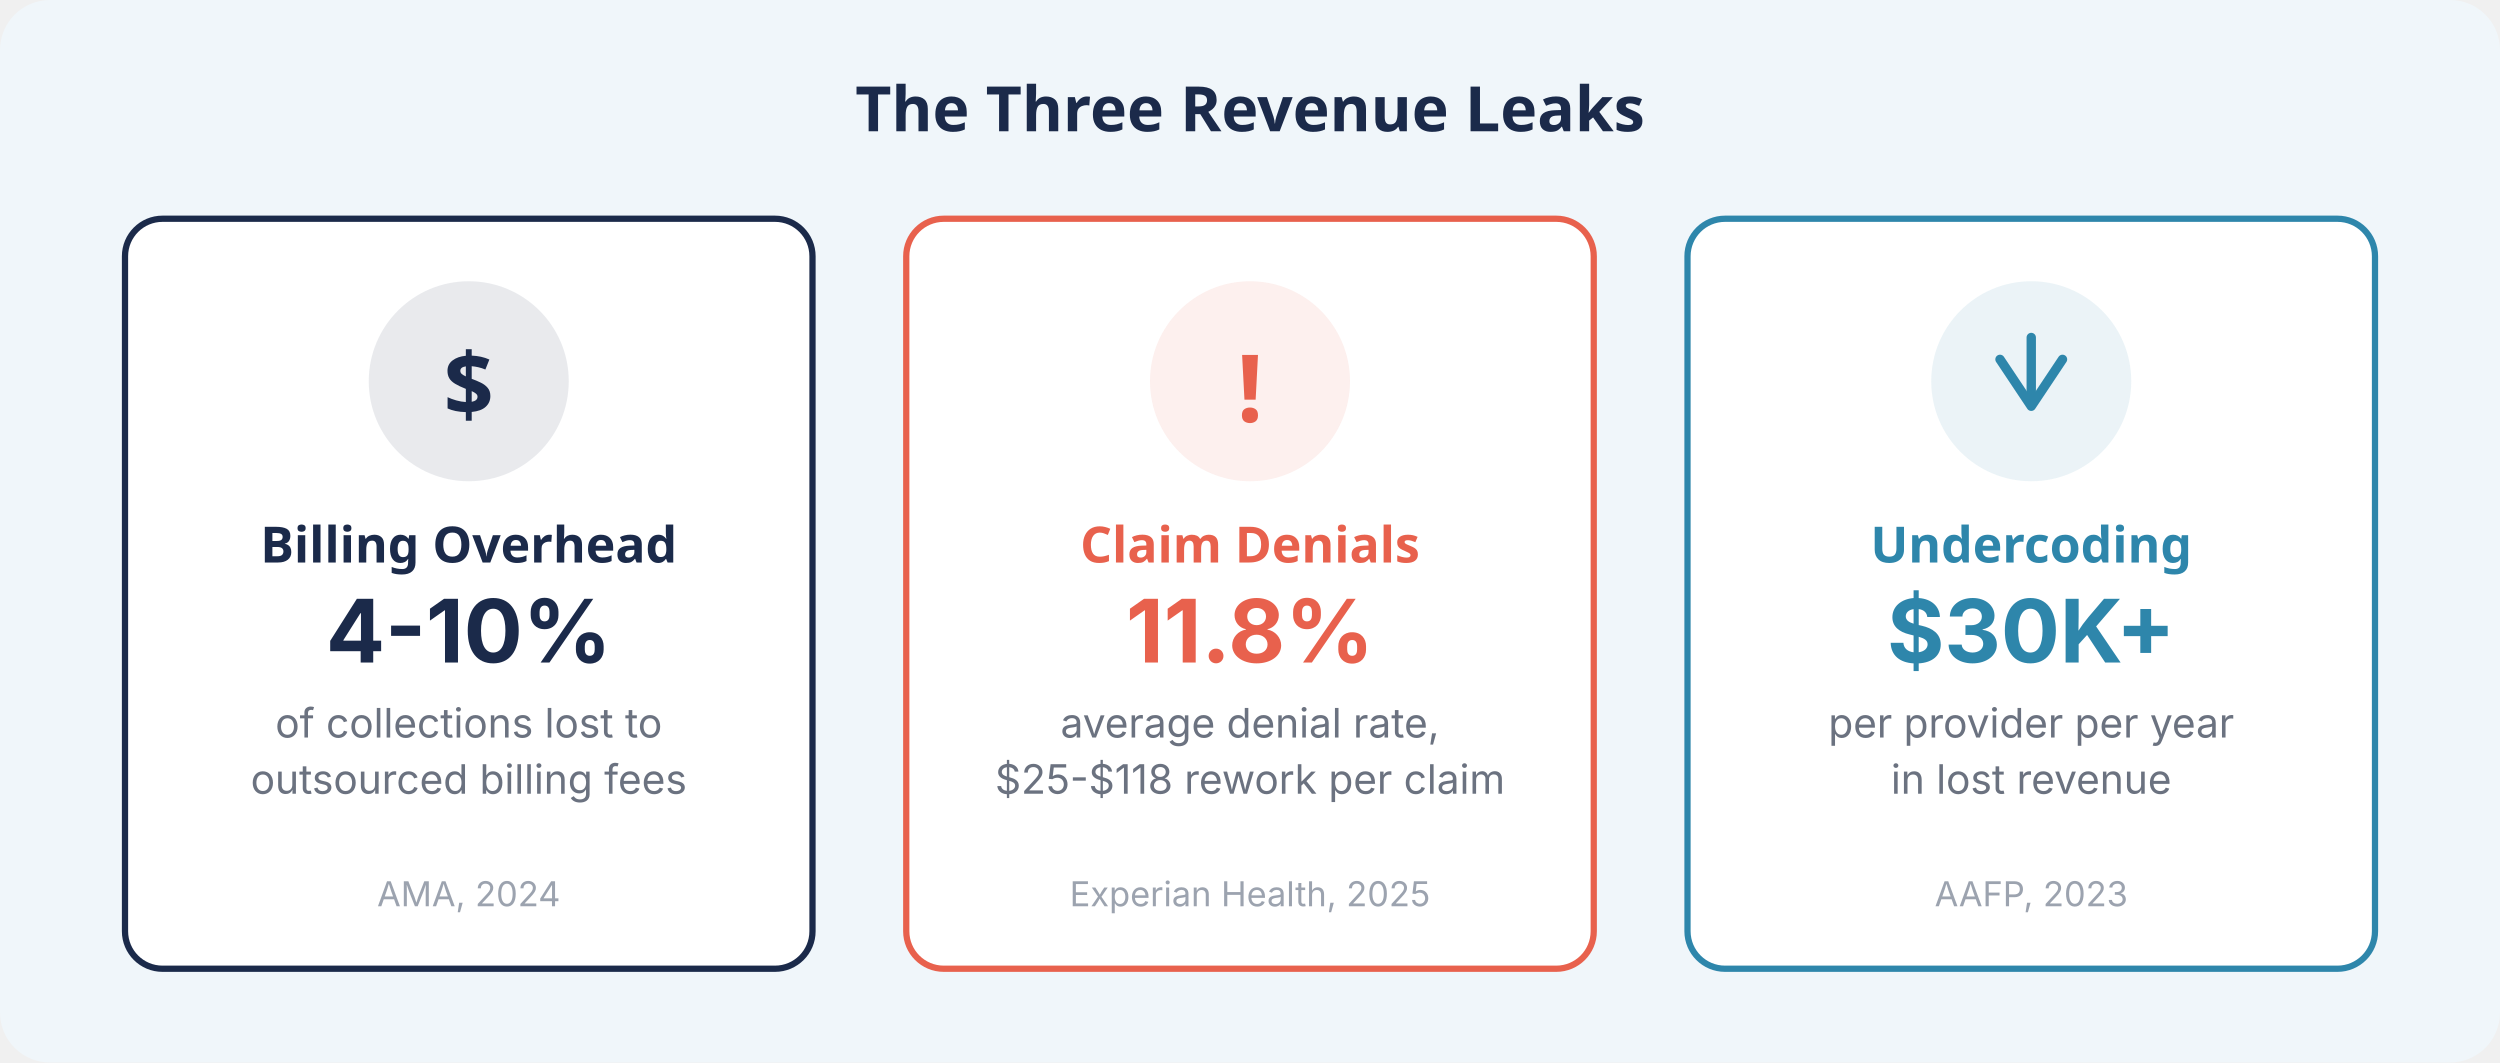
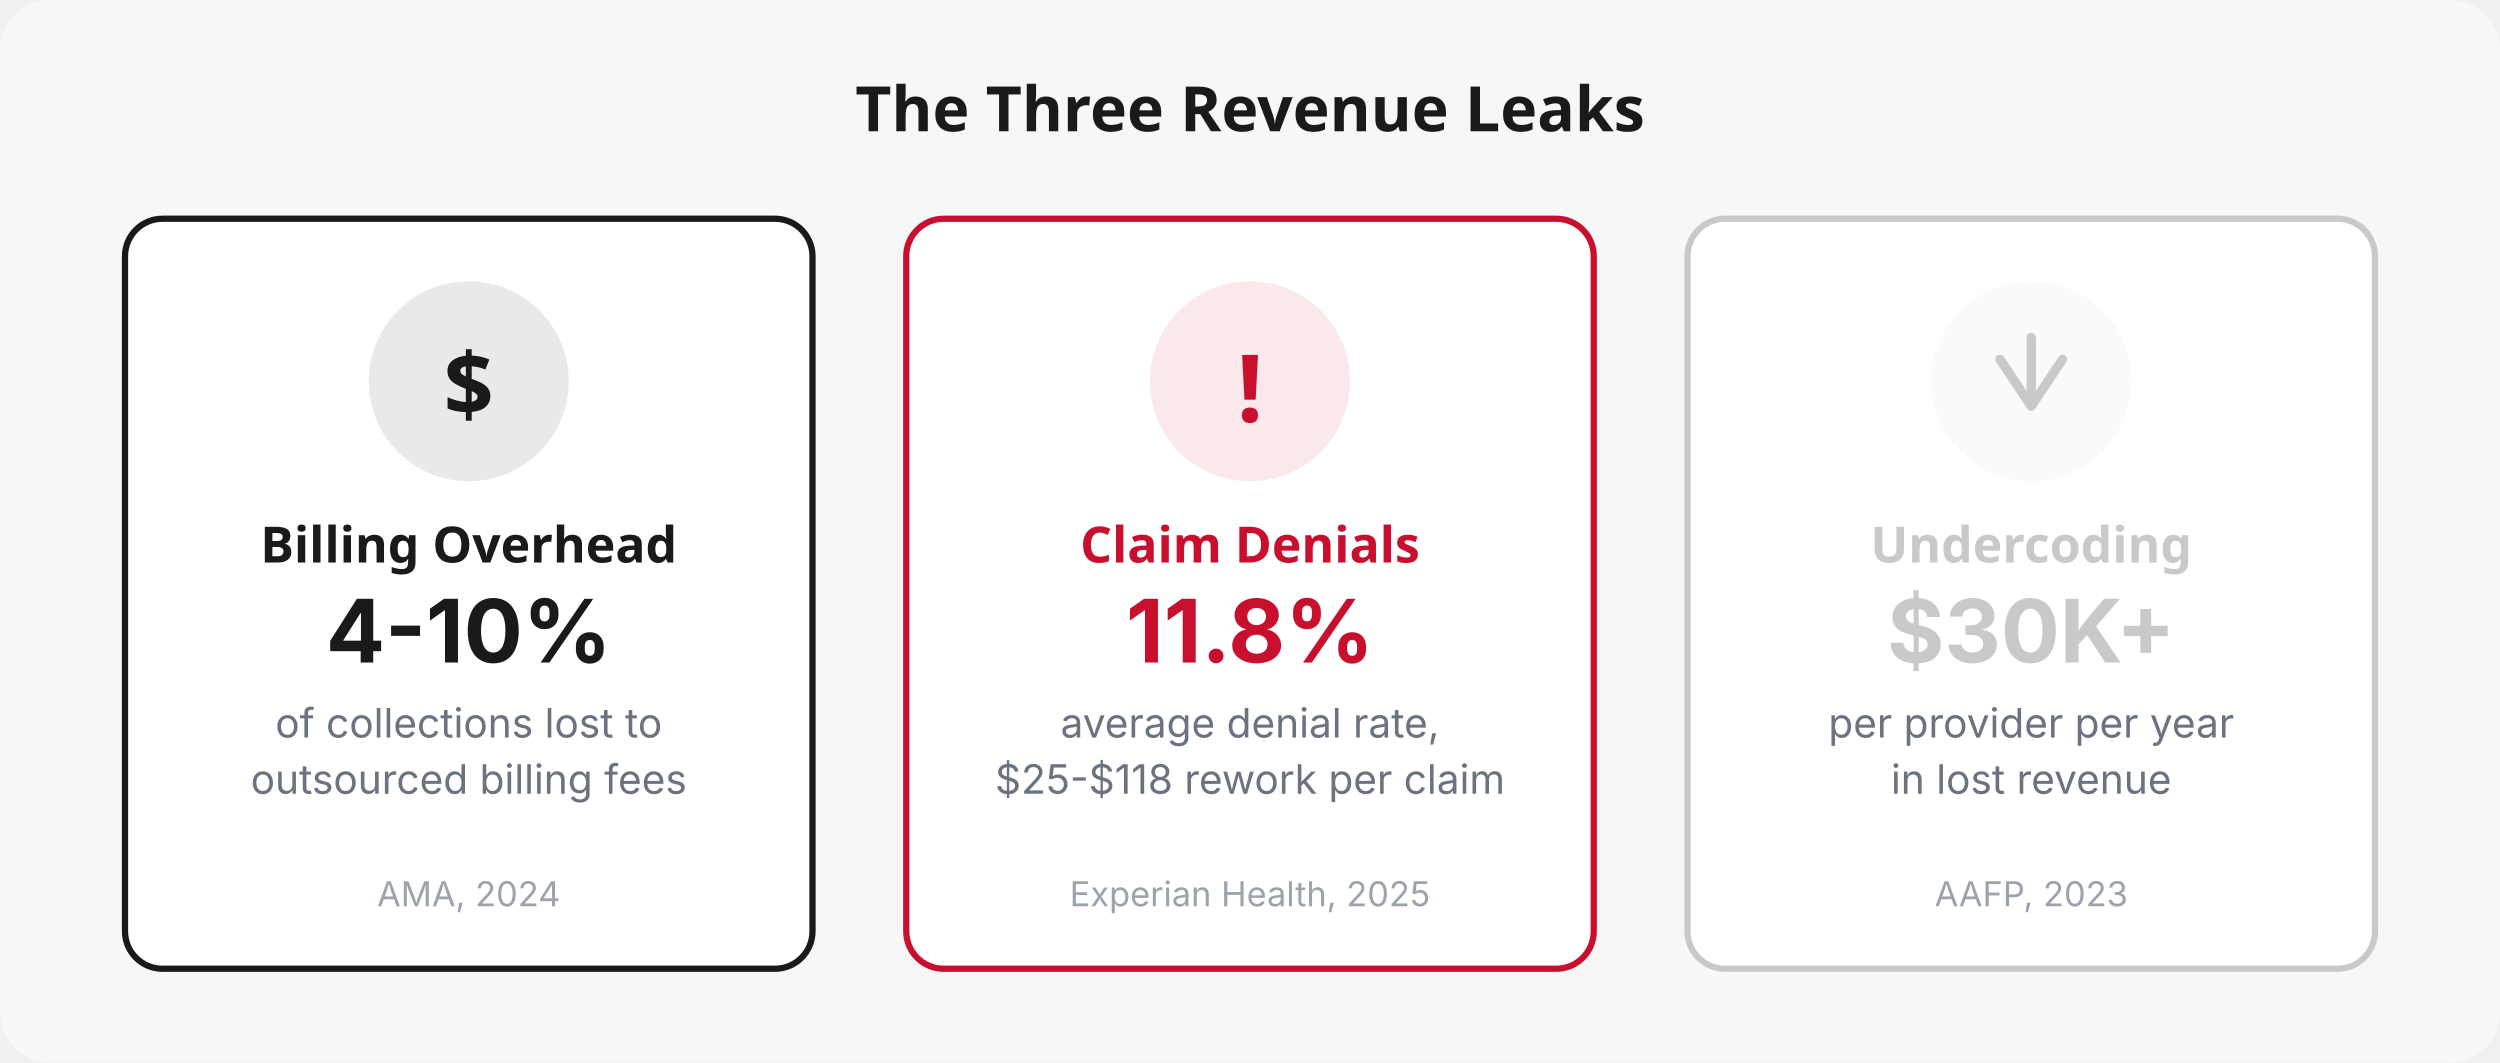
<svg xmlns="http://www.w3.org/2000/svg" viewBox="0 0 800 340" fill="none">
-   <rect width="800" height="340" rx="16" fill="#F0F6FA" />
-   <text x="400" y="42" text-anchor="middle" font-family="'Space Grotesk', sans-serif" font-weight="700" font-size="20" fill="#1B2A4A">The Three Revenue Leaks</text>
-   <rect x="40" y="70" width="220" height="240" rx="12" fill="#ffffff" stroke="#1B2A4A" stroke-width="2" />
-   <circle cx="150" cy="122" r="32" fill="#1B2A4A" opacity="0.1" />
-   <text x="150" y="133" text-anchor="middle" font-family="'Space Grotesk', sans-serif" font-weight="700" font-size="28" fill="#1B2A4A">$</text>
-   <text x="150" y="180" text-anchor="middle" font-family="'Space Grotesk', sans-serif" font-weight="700" font-size="16" fill="#1B2A4A">Billing Overhead</text>
-   <text x="150" y="212" text-anchor="middle" font-family="'Inter', sans-serif" font-weight="700" font-size="28" fill="#1B2A4A">4-10%</text>
+   <rect width="800" height="340" rx="16" fill="#F7F7F8" />
+   <text x="400" y="42" text-anchor="middle" font-family="'Space Grotesk', sans-serif" font-weight="700" font-size="20" fill="#1A1A1A">The Three Revenue Leaks</text>
+   <rect x="40" y="70" width="220" height="240" rx="12" fill="#ffffff" stroke="#1A1A1A" stroke-width="2" />
+   <circle cx="150" cy="122" r="32" fill="#1A1A1A" opacity="0.1" />
+   <text x="150" y="133" text-anchor="middle" font-family="'Space Grotesk', sans-serif" font-weight="700" font-size="28" fill="#1A1A1A">$</text>
+   <text x="150" y="180" text-anchor="middle" font-family="'Space Grotesk', sans-serif" font-weight="700" font-size="16" fill="#1A1A1A">Billing Overhead</text>
+   <text x="150" y="212" text-anchor="middle" font-family="'Inter', sans-serif" font-weight="700" font-size="28" fill="#1A1A1A">4-10%</text>
  <text x="150" y="236" text-anchor="middle" font-family="'Inter', sans-serif" font-size="13" fill="#6B7280">of collections lost to</text>
  <text x="150" y="254" text-anchor="middle" font-family="'Inter', sans-serif" font-size="13" fill="#6B7280">outsourced billing fees</text>
  <text x="150" y="290" text-anchor="middle" font-family="'Inter', sans-serif" font-size="11" fill="#9CA3AF">AMA, 2024</text>
-   <rect x="290" y="70" width="220" height="240" rx="12" fill="#ffffff" stroke="#E8614D" stroke-width="2" />
-   <circle cx="400" cy="122" r="32" fill="#E8614D" opacity="0.1" />
-   <text x="400" y="135" text-anchor="middle" font-family="'Space Grotesk', sans-serif" font-weight="700" font-size="30" fill="#E8614D">!</text>
-   <text x="400" y="180" text-anchor="middle" font-family="'Space Grotesk', sans-serif" font-weight="700" font-size="16" fill="#E8614D">Claim Denials</text>
-   <text x="400" y="212" text-anchor="middle" font-family="'Inter', sans-serif" font-weight="700" font-size="28" fill="#E8614D">11.8%</text>
+   <rect x="290" y="70" width="220" height="240" rx="12" fill="#ffffff" stroke="#C8102E" stroke-width="2" />
+   <circle cx="400" cy="122" r="32" fill="#C8102E" opacity="0.1" />
+   <text x="400" y="135" text-anchor="middle" font-family="'Space Grotesk', sans-serif" font-weight="700" font-size="30" fill="#C8102E">!</text>
+   <text x="400" y="180" text-anchor="middle" font-family="'Space Grotesk', sans-serif" font-weight="700" font-size="16" fill="#C8102E">Claim Denials</text>
+   <text x="400" y="212" text-anchor="middle" font-family="'Inter', sans-serif" font-weight="700" font-size="28" fill="#C8102E">11.8%</text>
  <text x="400" y="236" text-anchor="middle" font-family="'Inter', sans-serif" font-size="13" fill="#6B7280">average denial rate,</text>
  <text x="400" y="254" text-anchor="middle" font-family="'Inter', sans-serif" font-size="13" fill="#6B7280">$25-$118 rework per claim</text>
  <text x="400" y="290" text-anchor="middle" font-family="'Inter', sans-serif" font-size="11" fill="#9CA3AF">Experian Health, 2025</text>
-   <rect x="540" y="70" width="220" height="240" rx="12" fill="#ffffff" stroke="#2E86AB" stroke-width="2" />
-   <circle cx="650" cy="122" r="32" fill="#2E86AB" opacity="0.1" />
-   <path d="M640 115 L650 130 L660 115" stroke="#2E86AB" stroke-width="3" stroke-linecap="round" stroke-linejoin="round" fill="none" />
-   <line x1="650" y1="108" x2="650" y2="128" stroke="#2E86AB" stroke-width="3" stroke-linecap="round" />
-   <text x="650" y="180" text-anchor="middle" font-family="'Space Grotesk', sans-serif" font-weight="700" font-size="16" fill="#2E86AB">Undercoding</text>
-   <text x="650" y="212" text-anchor="middle" font-family="'Inter', sans-serif" font-weight="700" font-size="28" fill="#2E86AB">$30K+</text>
+   <rect x="540" y="70" width="220" height="240" rx="12" fill="#ffffff" stroke="#C9C9C9" stroke-width="2" />
+   <circle cx="650" cy="122" r="32" fill="#C9C9C9" opacity="0.1" />
+   <path d="M640 115 L650 130 L660 115" stroke="#C9C9C9" stroke-width="3" stroke-linecap="round" stroke-linejoin="round" fill="none" />
+   <line x1="650" y1="108" x2="650" y2="128" stroke="#C9C9C9" stroke-width="3" stroke-linecap="round" />
+   <text x="650" y="180" text-anchor="middle" font-family="'Space Grotesk', sans-serif" font-weight="700" font-size="16" fill="#C9C9C9">Undercoding</text>
+   <text x="650" y="212" text-anchor="middle" font-family="'Inter', sans-serif" font-weight="700" font-size="28" fill="#C9C9C9">$30K+</text>
  <text x="650" y="236" text-anchor="middle" font-family="'Inter', sans-serif" font-size="13" fill="#6B7280">per provider per year</text>
  <text x="650" y="254" text-anchor="middle" font-family="'Inter', sans-serif" font-size="13" fill="#6B7280">in lost revenue</text>
  <text x="650" y="290" text-anchor="middle" font-family="'Inter', sans-serif" font-size="11" fill="#9CA3AF">AAFP, 2023</text>
</svg>
